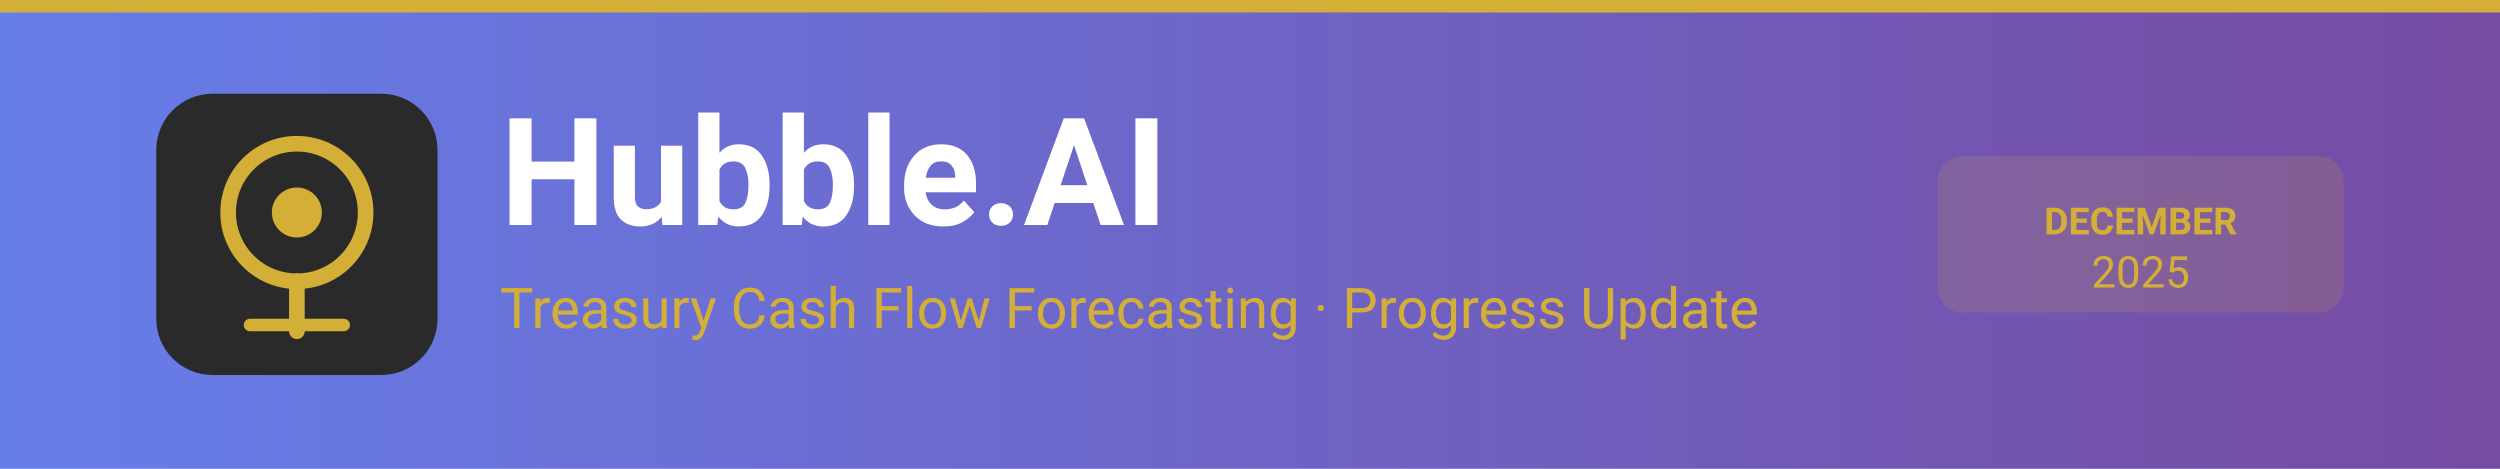
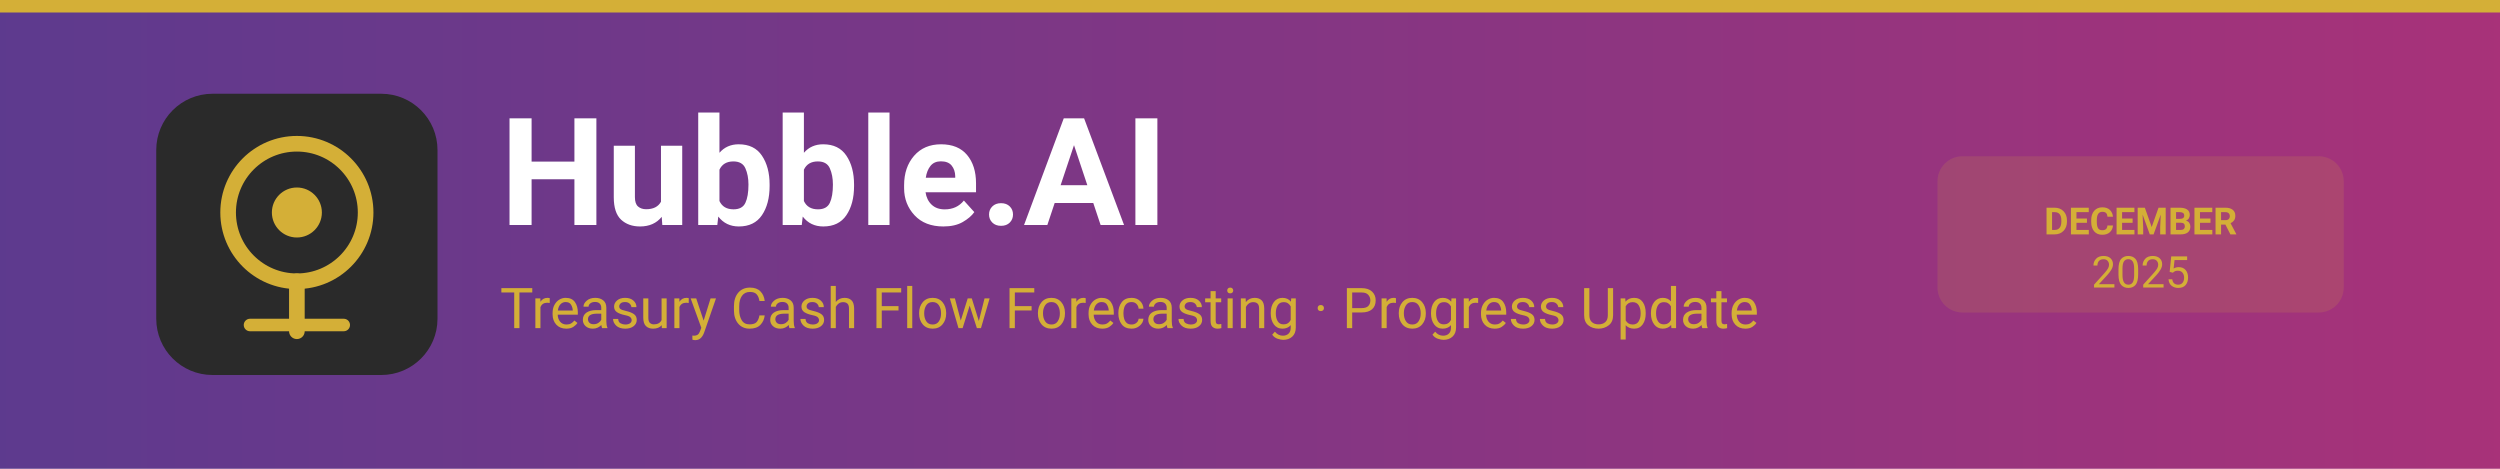
<svg xmlns="http://www.w3.org/2000/svg" width="800" height="150" viewBox="0 0 800 150" fill="none">
  <defs>
    <linearGradient id="bgGradient" x1="0%" y1="0%" x2="100%" y2="0%">
-       <stop offset="0%" style="stop-color:#667eea" />
-       <stop offset="100%" style="stop-color:#764ba2" />
+       <stop offset="0%" style="stop-color:#5D3A8E" />
+       <stop offset="100%" style="stop-color:#A83279" />
    </linearGradient>
  </defs>
  <rect width="800" height="150" fill="url(#bgGradient)" />
  <rect x="0" y="0" width="800" height="4" fill="#D4AF37" />
  <g transform="translate(50, 30)">
    <rect width="90" height="90" rx="18" fill="#2a2a2a" />
    <circle cx="45" cy="38" r="22" stroke="#D4AF37" stroke-width="5" fill="none" />
    <circle cx="45" cy="38" r="8" fill="#D4AF37" />
    <line x1="45" y1="60" x2="45" y2="76" stroke="#D4AF37" stroke-width="5" stroke-linecap="round" />
    <line x1="30" y1="74" x2="60" y2="74" stroke="#D4AF37" stroke-width="4" stroke-linecap="round" />
  </g>
  <text x="160" y="72" font-family="system-ui, -apple-system, 'Segoe UI', Roboto, sans-serif" font-size="48" font-weight="700" fill="#FFFFFF">Hubble.AI</text>
  <text x="160" y="105" font-family="system-ui, -apple-system, 'Segoe UI', Roboto, sans-serif" font-size="18" font-weight="400" fill="#D4AF37">Treasury Cash Flow Forecasting · Progress Update</text>
  <g transform="translate(620, 50)">
    <rect width="130" height="50" rx="8" fill="#D4AF37" opacity="0.15" />
    <text x="65" y="25" font-family="system-ui, -apple-system, 'Segoe UI', Roboto, sans-serif" font-size="12" font-weight="600" fill="#D4AF37" text-anchor="middle">DECEMBER</text>
    <text x="65" y="42" font-family="system-ui, -apple-system, 'Segoe UI', Roboto, sans-serif" font-size="14" font-weight="400" fill="#D4AF37" text-anchor="middle">2025</text>
  </g>
</svg>
